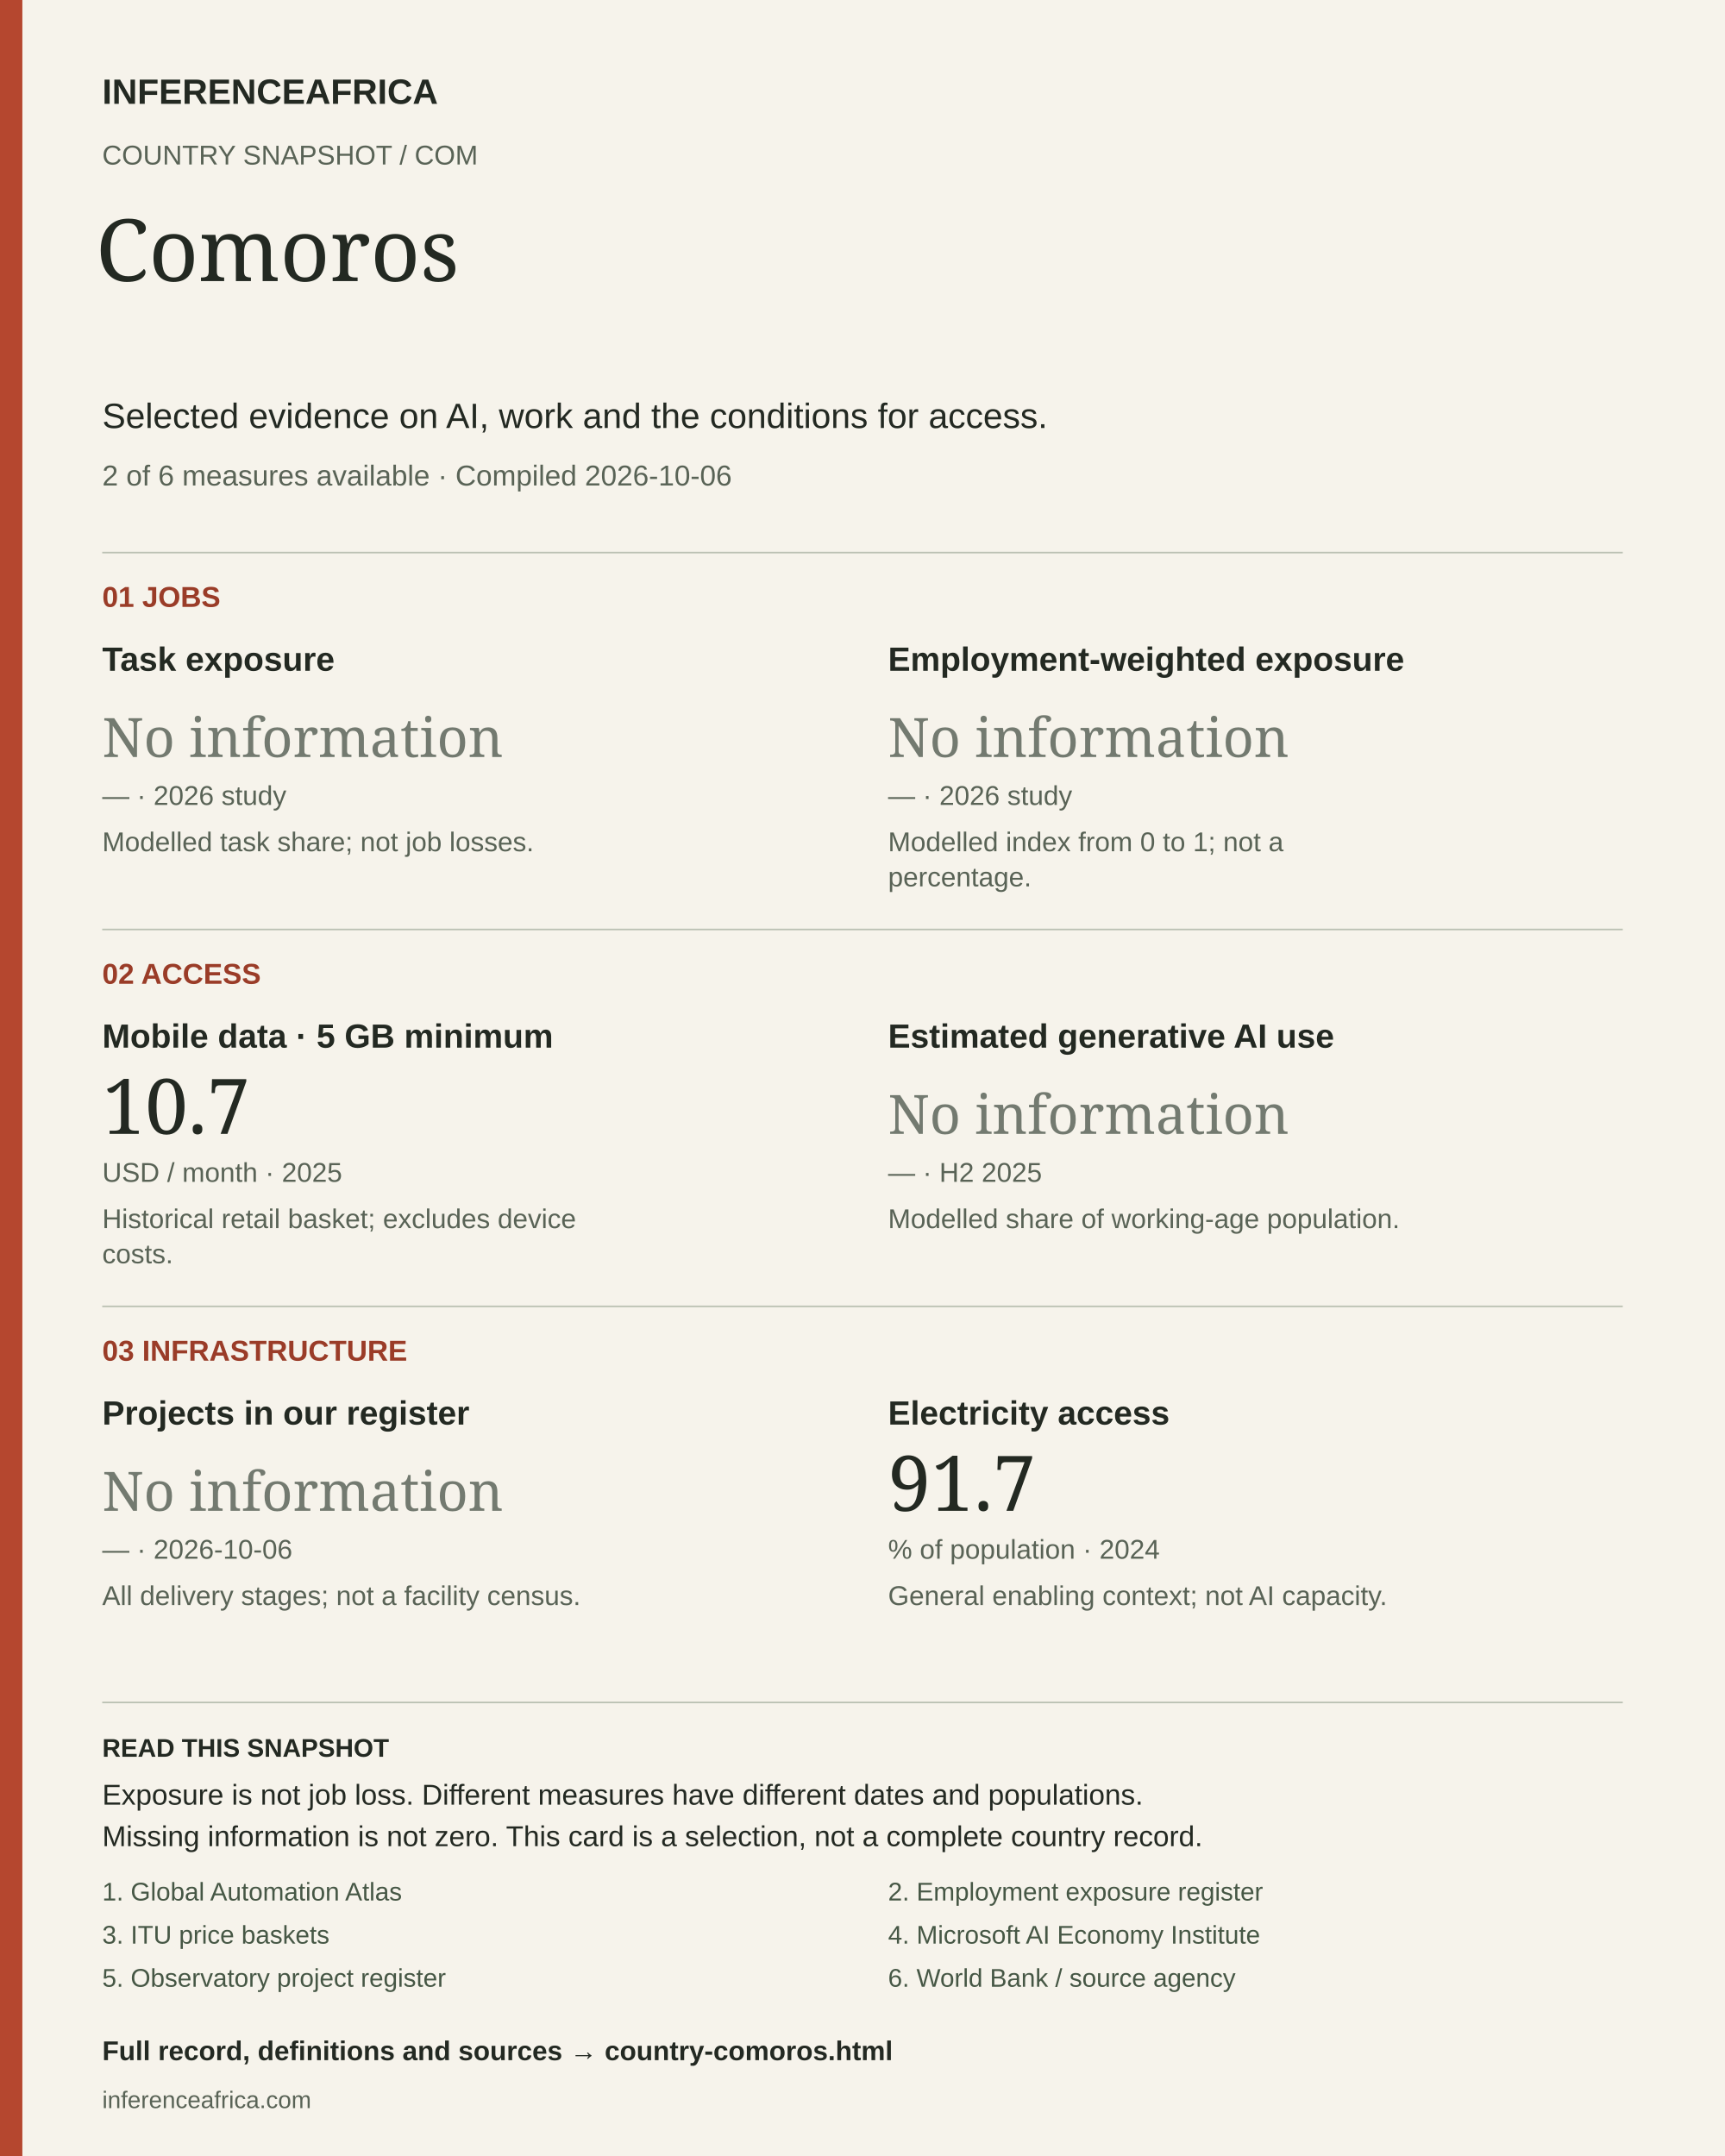
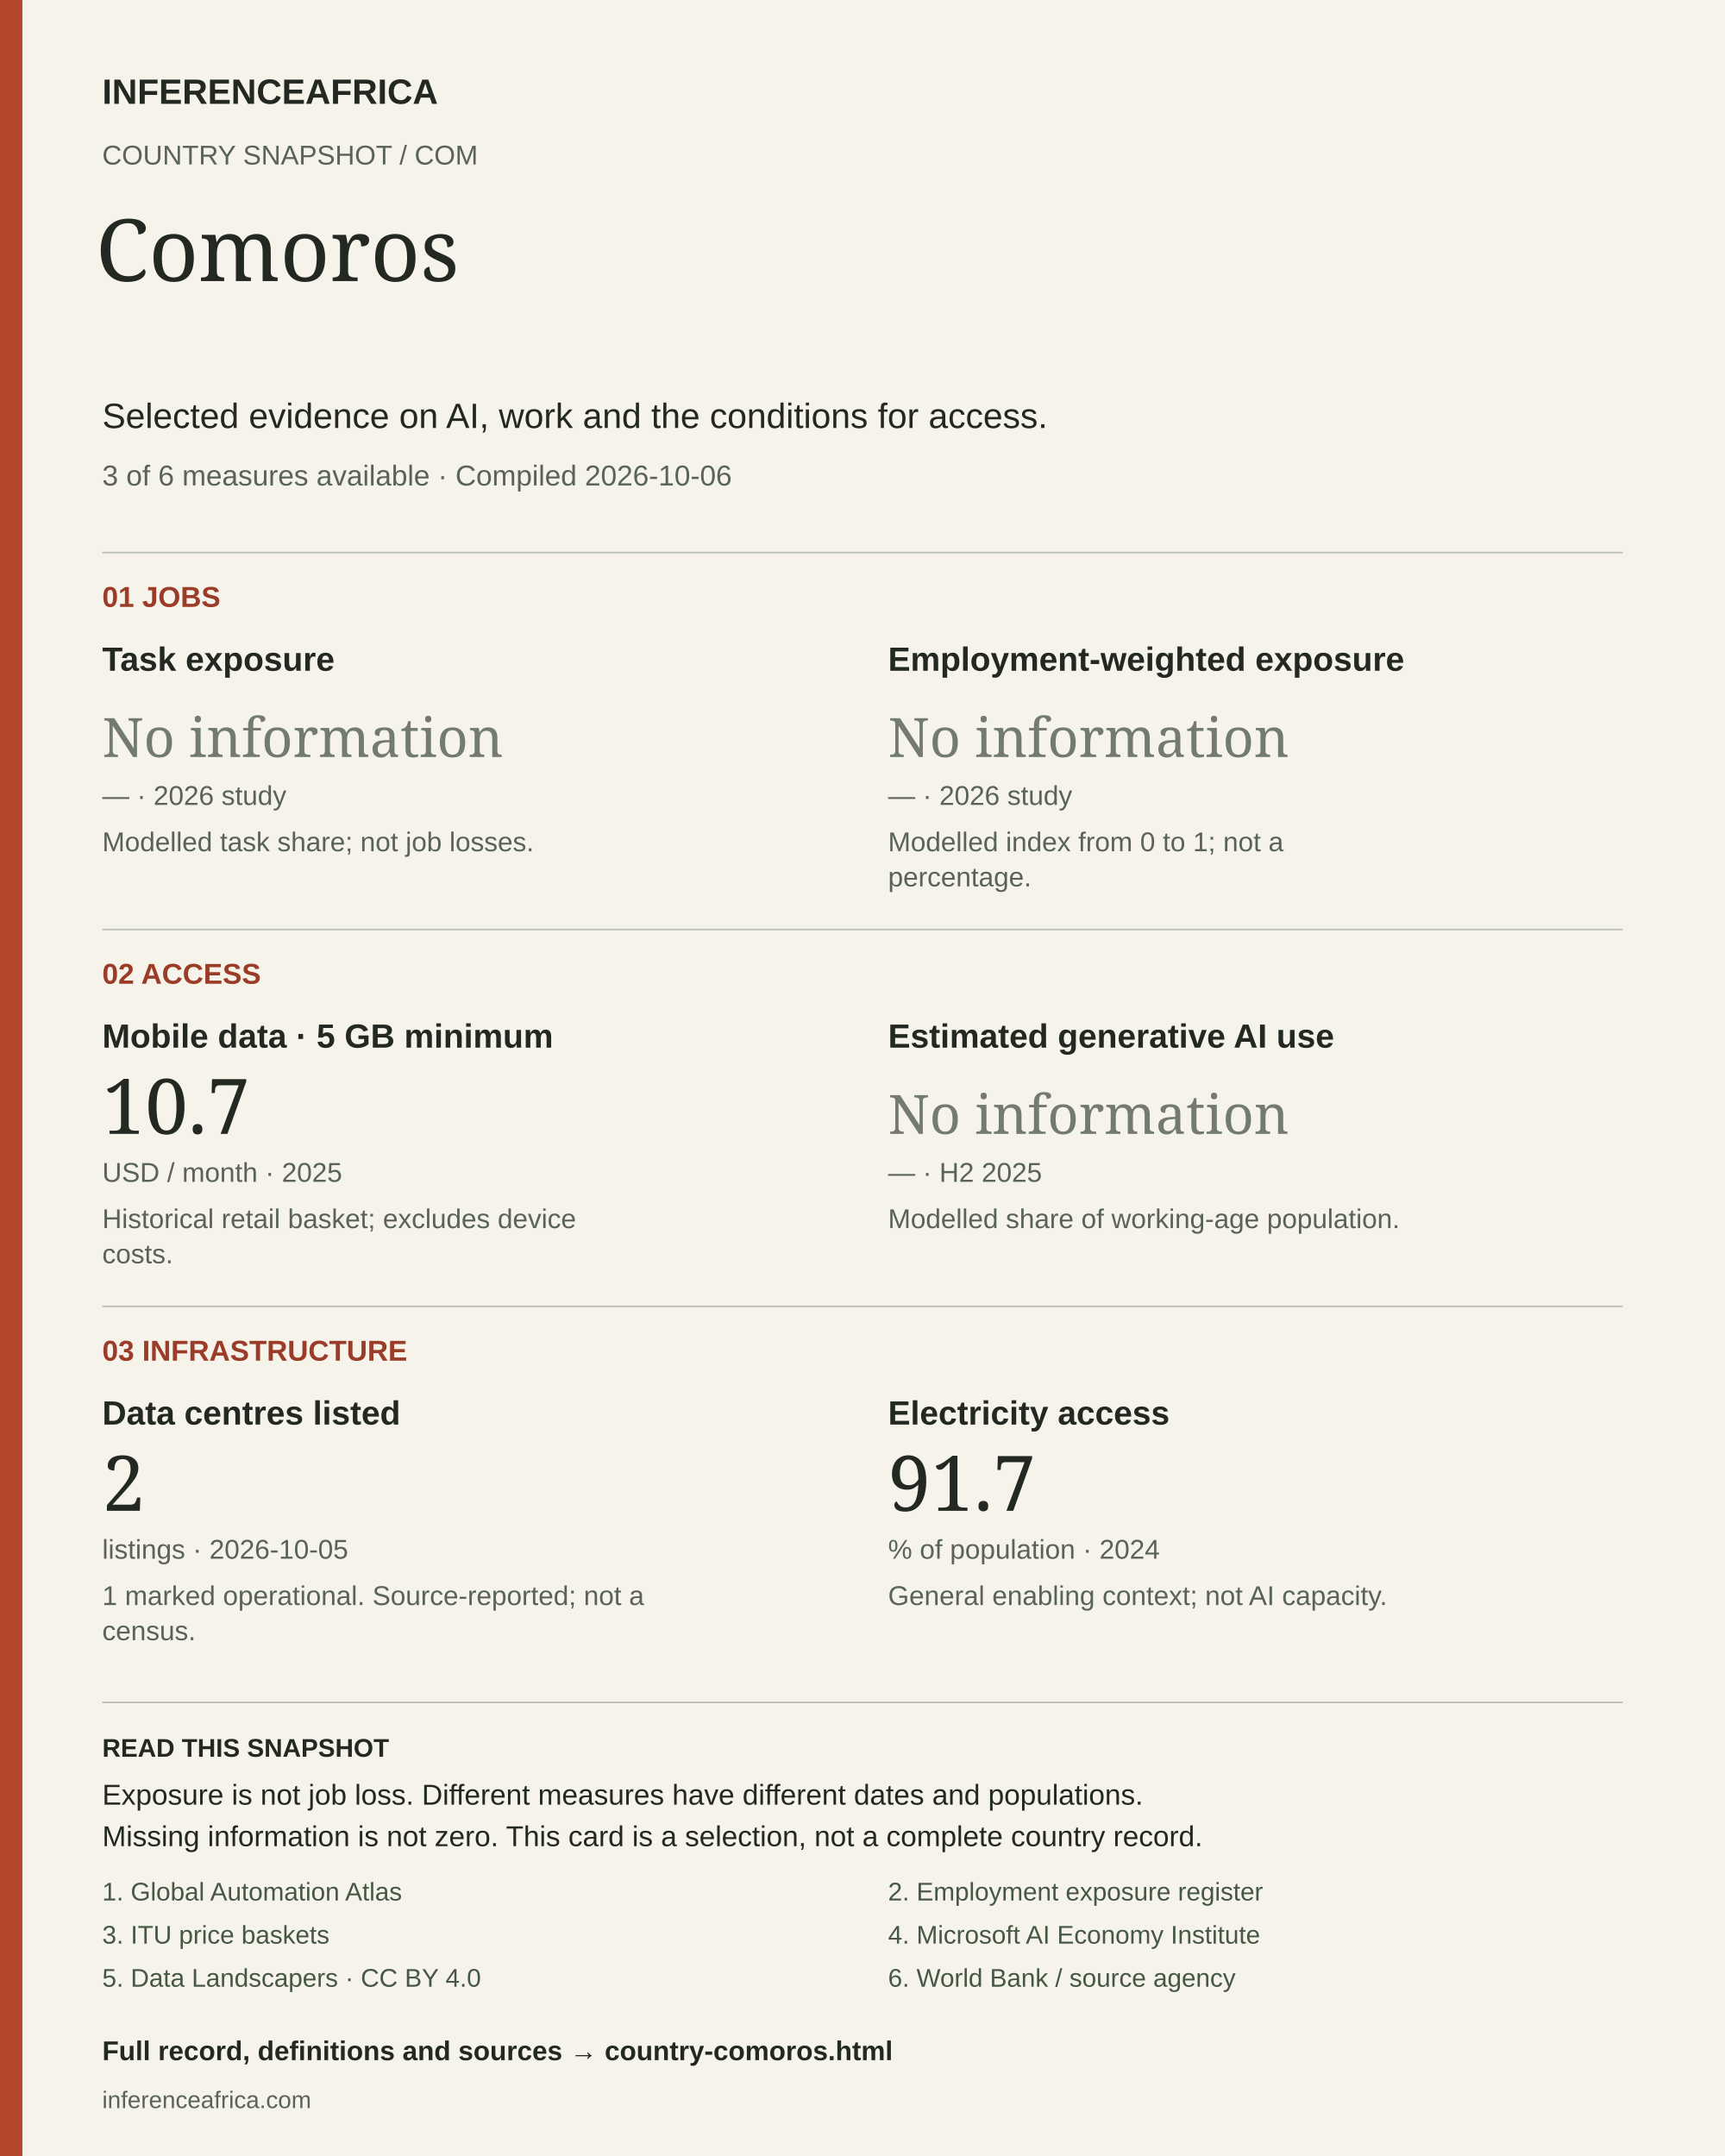
<svg xmlns="http://www.w3.org/2000/svg" width="1080" height="1350" viewBox="0 0 1080 1350" role="img" aria-labelledby="title desc">
  <rect width="1080" height="1350" fill="#f6f3eb" />
  <rect width="14" height="1350" fill="#b5472f" />
  <text x="64" y="65" font-size="22" fill="#232922" font-weight="700" font-family="Arial, sans-serif">INFERENCEAFRICA</text>
  <text x="64" y="103" font-size="17" fill="#596356" font-weight="400" font-family="Arial, sans-serif">COUNTRY SNAPSHOT  /  COM</text>
  <text x="60" y="176" font-size="54" fill="#232922" font-weight="400" font-family="Georgia, serif">Comoros</text>
  <text x="64" y="268" font-size="22" fill="#232922" font-weight="400" font-family="Arial, sans-serif">Selected evidence on AI, work and the conditions for access.</text>
-   <text x="64" y="304" font-size="18" fill="#596356" font-weight="400" font-family="Arial, sans-serif">2 of 6 measures available  ·  Compiled 2026-10-06</text>
+   <text x="64" y="304" font-size="18" fill="#596356" font-weight="400" font-family="Arial, sans-serif">3 of 6 measures available  ·  Compiled 2026-10-06</text>
  <line x1="64" y1="346" x2="1016" y2="346" stroke="#bbc1b3" />
  <text x="64" y="380" font-size="18" fill="#9a3c28" font-weight="700" font-family="Arial, sans-serif">01  JOBS</text>
  <text x="64" y="420" font-size="21" fill="#232922" font-weight="700" font-family="Arial, sans-serif">Task exposure</text>
  <text x="64" y="474" font-size="34" fill="#737a70" font-weight="400" font-family="Georgia, serif">No information</text>
  <text x="64" y="504" font-size="17" fill="#596356" font-weight="400" font-family="Arial, sans-serif">—  ·  2026 study</text>
  <text x="64" y="533" font-size="17" fill="#596356" font-weight="400" font-family="Arial, sans-serif">Modelled task share; not job losses.</text>
  <text x="556" y="420" font-size="21" fill="#232922" font-weight="700" font-family="Arial, sans-serif">Employment-weighted exposure</text>
  <text x="556" y="474" font-size="34" fill="#737a70" font-weight="400" font-family="Georgia, serif">No information</text>
  <text x="556" y="504" font-size="17" fill="#596356" font-weight="400" font-family="Arial, sans-serif">—  ·  2026 study</text>
  <text x="556" y="533" font-size="17" fill="#596356" font-weight="400" font-family="Arial, sans-serif">Modelled index from 0 to 1; not a</text>
  <text x="556" y="555" font-size="17" fill="#596356" font-weight="400" font-family="Arial, sans-serif">percentage.</text>
  <line x1="64" y1="582" x2="1016" y2="582" stroke="#bbc1b3" />
  <text x="64" y="616" font-size="18" fill="#9a3c28" font-weight="700" font-family="Arial, sans-serif">02  ACCESS</text>
  <text x="64" y="656" font-size="21" fill="#232922" font-weight="700" font-family="Arial, sans-serif">Mobile data · 5 GB minimum</text>
  <text x="64" y="710" font-size="48" fill="#232922" font-weight="400" font-family="Georgia, serif">10.7</text>
  <text x="64" y="740" font-size="17" fill="#596356" font-weight="400" font-family="Arial, sans-serif">USD / month  ·  2025</text>
  <text x="64" y="769" font-size="17" fill="#596356" font-weight="400" font-family="Arial, sans-serif">Historical retail basket; excludes device</text>
  <text x="64" y="791" font-size="17" fill="#596356" font-weight="400" font-family="Arial, sans-serif">costs.</text>
  <text x="556" y="656" font-size="21" fill="#232922" font-weight="700" font-family="Arial, sans-serif">Estimated generative AI use</text>
  <text x="556" y="710" font-size="34" fill="#737a70" font-weight="400" font-family="Georgia, serif">No information</text>
  <text x="556" y="740" font-size="17" fill="#596356" font-weight="400" font-family="Arial, sans-serif">—  ·  H2 2025</text>
  <text x="556" y="769" font-size="17" fill="#596356" font-weight="400" font-family="Arial, sans-serif">Modelled share of working-age population.</text>
  <line x1="64" y1="818" x2="1016" y2="818" stroke="#bbc1b3" />
  <text x="64" y="852" font-size="18" fill="#9a3c28" font-weight="700" font-family="Arial, sans-serif">03  INFRASTRUCTURE</text>
-   <text x="64" y="892" font-size="21" fill="#232922" font-weight="700" font-family="Arial, sans-serif">Projects in our register</text>
-   <text x="64" y="946" font-size="34" fill="#737a70" font-weight="400" font-family="Georgia, serif">No information</text>
-   <text x="64" y="976" font-size="17" fill="#596356" font-weight="400" font-family="Arial, sans-serif">—  ·  2026-10-06</text>
-   <text x="64" y="1005" font-size="17" fill="#596356" font-weight="400" font-family="Arial, sans-serif">All delivery stages; not a facility census.</text>
+   <text x="64" y="892" font-size="21" fill="#232922" font-weight="700" font-family="Arial, sans-serif">Data centres listed</text>
+   <text x="64" y="946" font-size="48" fill="#232922" font-weight="400" font-family="Georgia, serif">2</text>
+   <text x="64" y="976" font-size="17" fill="#596356" font-weight="400" font-family="Arial, sans-serif">listings  ·  2026-10-05</text>
+   <text x="64" y="1005" font-size="17" fill="#596356" font-weight="400" font-family="Arial, sans-serif">1 marked operational. Source-reported; not a</text>
+   <text x="64" y="1027" font-size="17" fill="#596356" font-weight="400" font-family="Arial, sans-serif">census.</text>
  <text x="556" y="892" font-size="21" fill="#232922" font-weight="700" font-family="Arial, sans-serif">Electricity access</text>
  <text x="556" y="946" font-size="48" fill="#232922" font-weight="400" font-family="Georgia, serif">91.7</text>
  <text x="556" y="976" font-size="17" fill="#596356" font-weight="400" font-family="Arial, sans-serif">% of population  ·  2024</text>
  <text x="556" y="1005" font-size="17" fill="#596356" font-weight="400" font-family="Arial, sans-serif">General enabling context; not AI capacity.</text>
  <line x1="64" y1="1066" x2="1016" y2="1066" stroke="#bbc1b3" />
  <text x="64" y="1100" font-size="16" fill="#232922" font-weight="700" font-family="Arial, sans-serif">READ THIS SNAPSHOT</text>
  <text x="64" y="1130" font-size="18" fill="#232922" font-weight="400" font-family="Arial, sans-serif">Exposure is not job loss. Different measures have different dates and populations.</text>
  <text x="64" y="1156" font-size="18" fill="#232922" font-weight="400" font-family="Arial, sans-serif">Missing information is not zero. This card is a selection, not a complete country record.</text>
  <a href="https://inferenceafrica.com/data/jobs-atlas-exposure.csv">
    <text x="64" y="1190" font-size="16" fill="#465745" font-weight="400" font-family="Arial, sans-serif">1. Global Automation Atlas</text>
  </a>
  <a href="https://inferenceafrica.com/data/jobs-exposure.csv">
    <text x="556" y="1190" font-size="16" fill="#465745" font-weight="400" font-family="Arial, sans-serif">2. Employment exposure register</text>
  </a>
  <a href="https://www.itu.int/en/ITU-D/Statistics/Documents/ICT_Prices/ITU_ICTPriceBaskets_2008-2025.xlsx">
    <text x="64" y="1217" font-size="16" fill="#465745" font-weight="400" font-family="Arial, sans-serif">3. ITU price baskets</text>
  </a>
  <a href="https://www.microsoft.com/en-us/research/wp-content/uploads/2026/01/Microsoft-AI-Diffusion-Report-January-2026.pdf">
    <text x="556" y="1217" font-size="16" fill="#465745" font-weight="400" font-family="Arial, sans-serif">4. Microsoft AI Economy Institute</text>
  </a>
-   <a href="https://inferenceafrica.com/data/infra-projects.csv">
-     <text x="64" y="1244" font-size="16" fill="#465745" font-weight="400" font-family="Arial, sans-serif">5. Observatory project register</text>
+   <a href="https://corpus.data-landscapers.io/datasets/data-centres/">
+     <text x="64" y="1244" font-size="16" fill="#465745" font-weight="400" font-family="Arial, sans-serif">5. Data Landscapers · CC BY 4.0</text>
  </a>
  <a href="https://api.worldbank.org/v2/country/COM/indicator/EG.ELC.ACCS.ZS?format=json&amp;mrnev=1&amp;per_page=100">
    <text x="556" y="1244" font-size="16" fill="#465745" font-weight="400" font-family="Arial, sans-serif">6. World Bank / source agency</text>
  </a>
  <a href="https://inferenceafrica.com/country-comoros.html">
    <text x="64" y="1290" font-size="17" fill="#232922" font-weight="700" font-family="Arial, sans-serif">Full record, definitions and sources → country-comoros.html</text>
  </a>
  <text x="64" y="1320" font-size="15" fill="#596356" font-weight="400" font-family="Arial, sans-serif">inferenceafrica.com</text>
</svg>
